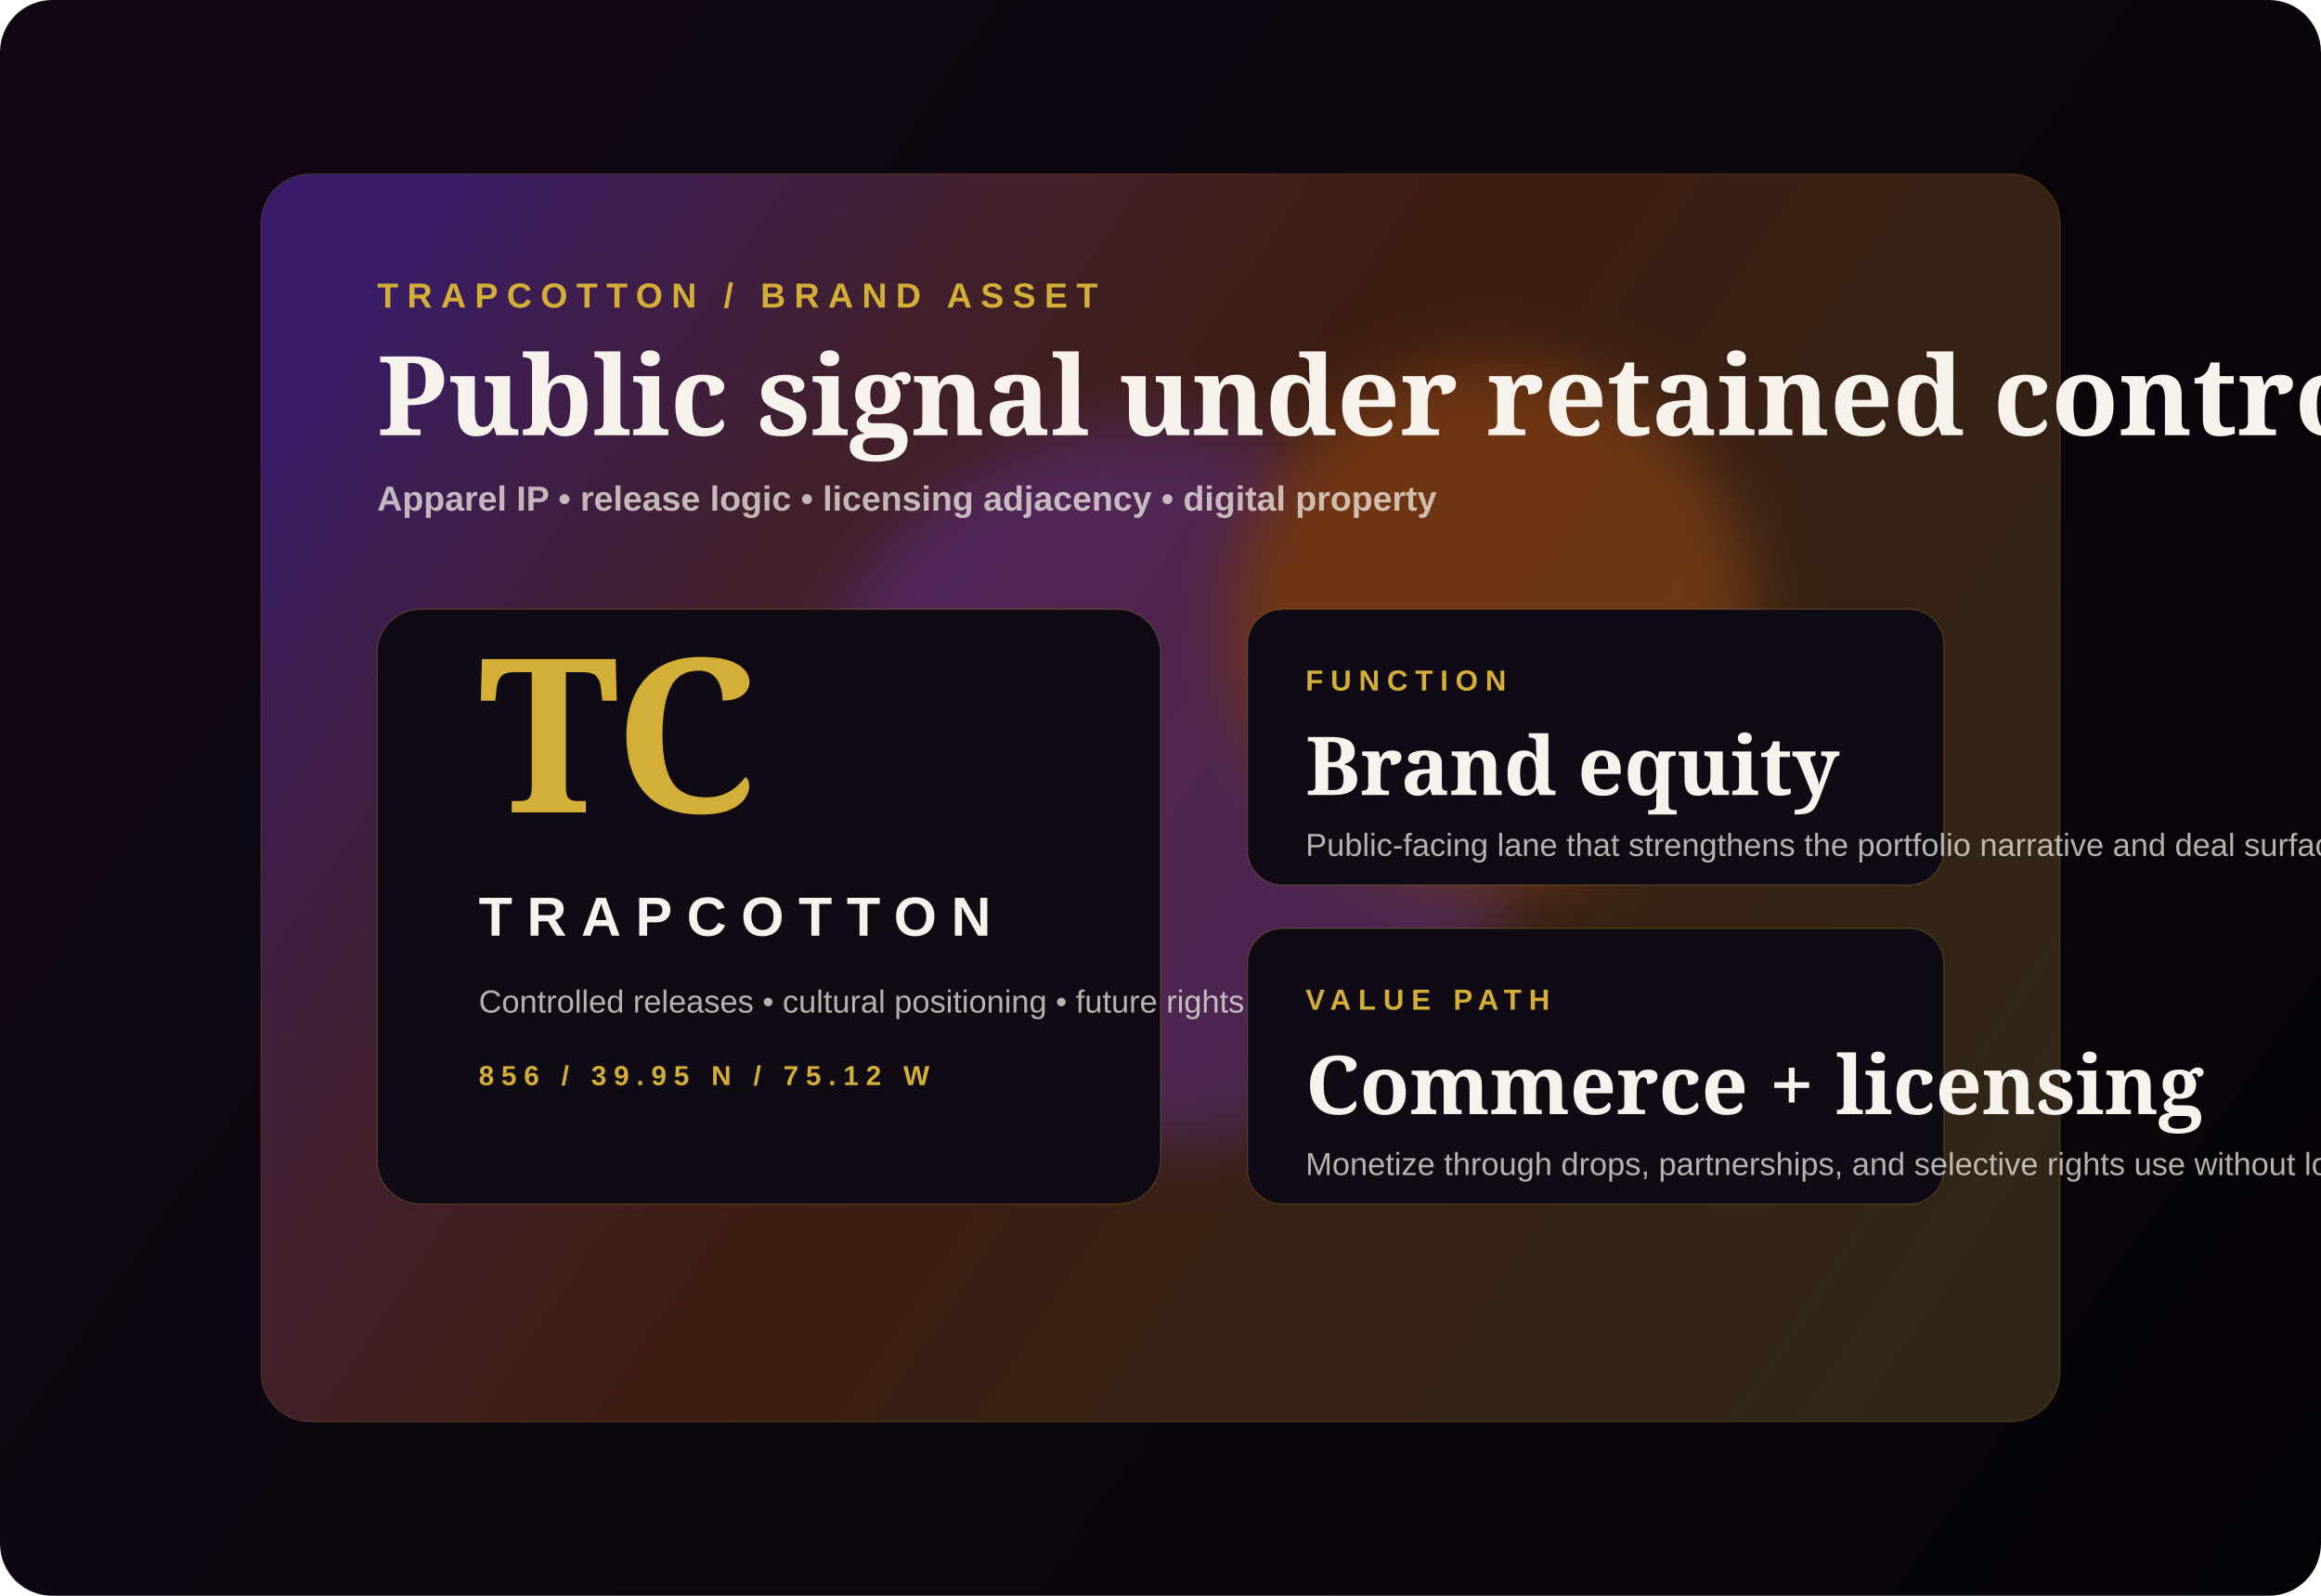
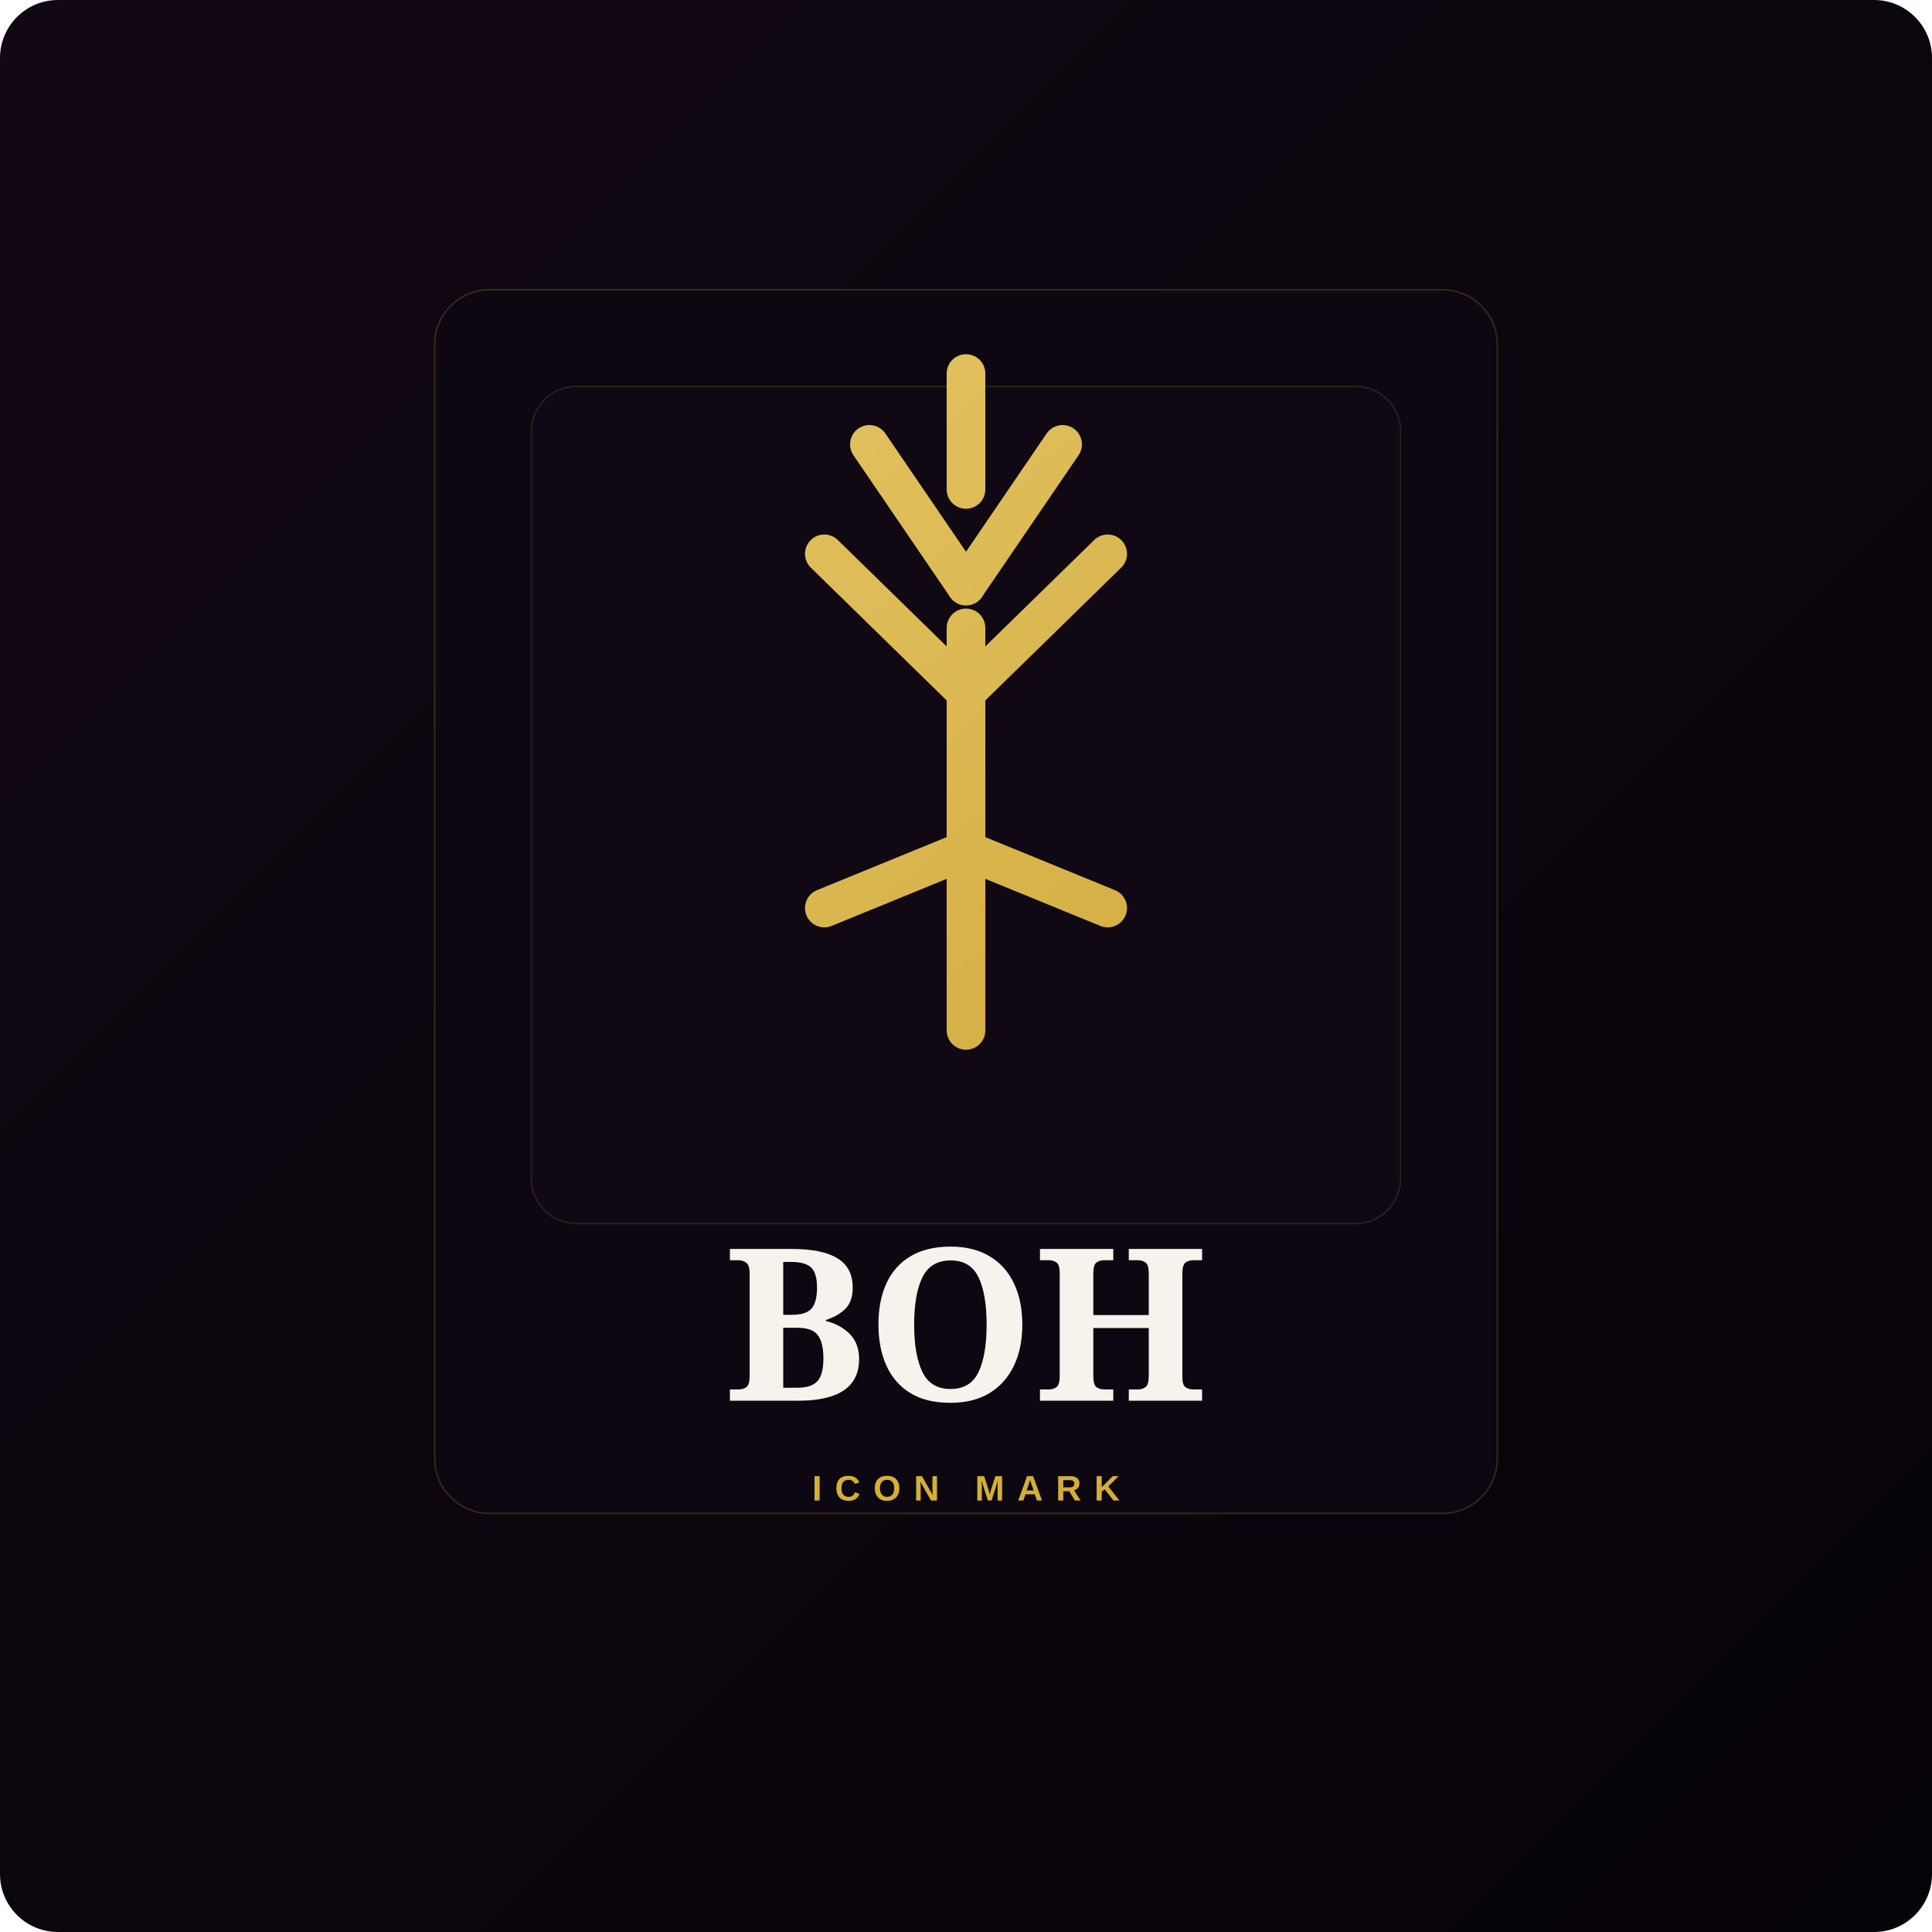
- <svg xmlns="http://www.w3.org/2000/svg" width="1600" height="1100" viewBox="0 0 1600 1100" fill="none">
+ <svg xmlns="http://www.w3.org/2000/svg" width="1200" height="1200" viewBox="0 0 1200 1200" fill="none">
  <defs>
-     <linearGradient id="bg" x1="0" y1="0" x2="1600" y2="1100" gradientUnits="userSpaceOnUse">
+     <linearGradient id="bg" x1="0" y1="0" x2="1200" y2="1200" gradientUnits="userSpaceOnUse">
      <stop stop-color="#120814" />
      <stop offset="1" stop-color="#060308" />
    </linearGradient>
-     <linearGradient id="accent" x1="250" y1="200" x2="1340" y2="930" gradientUnits="userSpaceOnUse">
-       <stop stop-color="#7C3AED" stop-opacity="0.4" />
-       <stop offset="0.45" stop-color="#F97316" stop-opacity="0.2" />
-       <stop offset="1" stop-color="#D4AF37" stop-opacity="0.18" />
+     <linearGradient id="gold" x1="290" y1="220" x2="910" y2="920" gradientUnits="userSpaceOnUse">
+       <stop stop-color="#E7C96A" />
+       <stop offset="1" stop-color="#C89E2B" />
    </linearGradient>
-     <filter id="glow" x="0" y="0" width="1600" height="1100" filterUnits="userSpaceOnUse" color-interpolation-filters="sRGB">
-       <feGaussianBlur stdDeviation="22" />
-     </filter>
  </defs>
-   <rect width="1600" height="1100" rx="36" fill="url(#bg)" />
-   <rect x="180" y="120" width="1240" height="860" rx="34" fill="#0C0810" stroke="#D4AF37" stroke-opacity="0.18" />
-   <rect x="180" y="120" width="1240" height="860" rx="34" fill="url(#accent)" />
-   <g filter="url(#glow)" opacity="0.28">
-     <circle cx="800" cy="540" r="250" fill="#7C3AED" />
-     <circle cx="1030" cy="430" r="180" fill="#F97316" />
+   <rect width="1200" height="1200" rx="36" fill="url(#bg)" />
+   <rect x="270" y="180" width="660" height="760" rx="34" fill="#0C0710" stroke="#D4AF37" stroke-opacity="0.2" />
+   <rect x="330" y="240" width="540" height="520" rx="28" fill="#100913" stroke="#D4AF37" stroke-opacity="0.14" />
+   <g stroke="url(#gold)" stroke-width="24" stroke-linecap="round" stroke-linejoin="round">
+     <path d="M600 640V390" />
+     <path d="M600 430L512 344" />
+     <path d="M600 430L688 344" />
+     <path d="M600 364L540 276" />
+     <path d="M600 364L660 276" />
+     <path d="M600 304L600 232" />
+     <path d="M600 528L512 564" />
+     <path d="M600 528L688 564" />
  </g>
-   <text x="260" y="212" fill="#D4AF37" font-family="Manrope, Arial, sans-serif" font-size="24" font-weight="800" letter-spacing="6">TRAPCOTTON / BRAND ASSET</text>
-   <text x="260" y="300" fill="#F7F3EC" font-family="Cormorant Garamond, Georgia, serif" font-size="76" font-weight="600">Public signal under retained control</text>
-   <text x="260" y="352" fill="#F7F3EC" fill-opacity="0.72" font-family="Manrope, Arial, sans-serif" font-size="24" font-weight="600">Apparel IP • release logic • licensing adjacency • digital property</text>
-   <g>
-     <rect x="260" y="420" width="540" height="410" rx="30" fill="#0F0A14" stroke="#D4AF37" stroke-opacity="0.2" />
-     <text x="330" y="560" fill="#D4AF37" font-family="Cormorant Garamond, Georgia, serif" font-size="148" font-weight="600">TC</text>
-     <text x="330" y="645" fill="#F7F3EC" font-family="Manrope, Arial, sans-serif" font-size="38" font-weight="800" letter-spacing="10">TRAPCOTTON</text>
-     <text x="330" y="698" fill="#F7F3EC" fill-opacity="0.72" font-family="Manrope, Arial, sans-serif" font-size="22">Controlled releases • cultural positioning • future rights packaging</text>
-     <text x="330" y="748" fill="#D4AF37" font-family="Manrope, Arial, sans-serif" font-size="19" font-weight="700" letter-spacing="5">856 / 39.95 N / 75.12 W</text>
-   </g>
-   <g>
-     <rect x="860" y="420" width="480" height="190" rx="24" fill="#0F0A14" stroke="#D4AF37" stroke-opacity="0.2" />
-     <text x="900" y="476" fill="#D4AF37" font-family="Manrope, Arial, sans-serif" font-size="20" font-weight="800" letter-spacing="5">FUNCTION</text>
-     <text x="900" y="548" fill="#F7F3EC" font-family="Cormorant Garamond, Georgia, serif" font-size="56" font-weight="600">Brand equity</text>
-     <text x="900" y="590" fill="#F7F3EC" fill-opacity="0.72" font-family="Manrope, Arial, sans-serif" font-size="22">Public-facing lane that strengthens the portfolio narrative and deal surface</text>
-   </g>
-   <g>
-     <rect x="860" y="640" width="480" height="190" rx="24" fill="#0F0A14" stroke="#D4AF37" stroke-opacity="0.2" />
-     <text x="900" y="696" fill="#D4AF37" font-family="Manrope, Arial, sans-serif" font-size="20" font-weight="800" letter-spacing="5">VALUE PATH</text>
-     <text x="900" y="768" fill="#F7F3EC" font-family="Cormorant Garamond, Georgia, serif" font-size="56" font-weight="600">Commerce + licensing</text>
-     <text x="900" y="810" fill="#F7F3EC" fill-opacity="0.72" font-family="Manrope, Arial, sans-serif" font-size="22">Monetize through drops, partnerships, and selective rights use without losing the control layer</text>
-   </g>
+   <text x="600" y="870" fill="#F7F3EC" font-family="Cormorant Garamond, Georgia, serif" font-size="132" font-weight="600" text-anchor="middle">BOH</text>
+   <text x="600" y="932" fill="#D4AF37" font-family="Manrope, Arial, sans-serif" font-size="22" font-weight="800" letter-spacing="8" text-anchor="middle">ICON MARK</text>
</svg>
